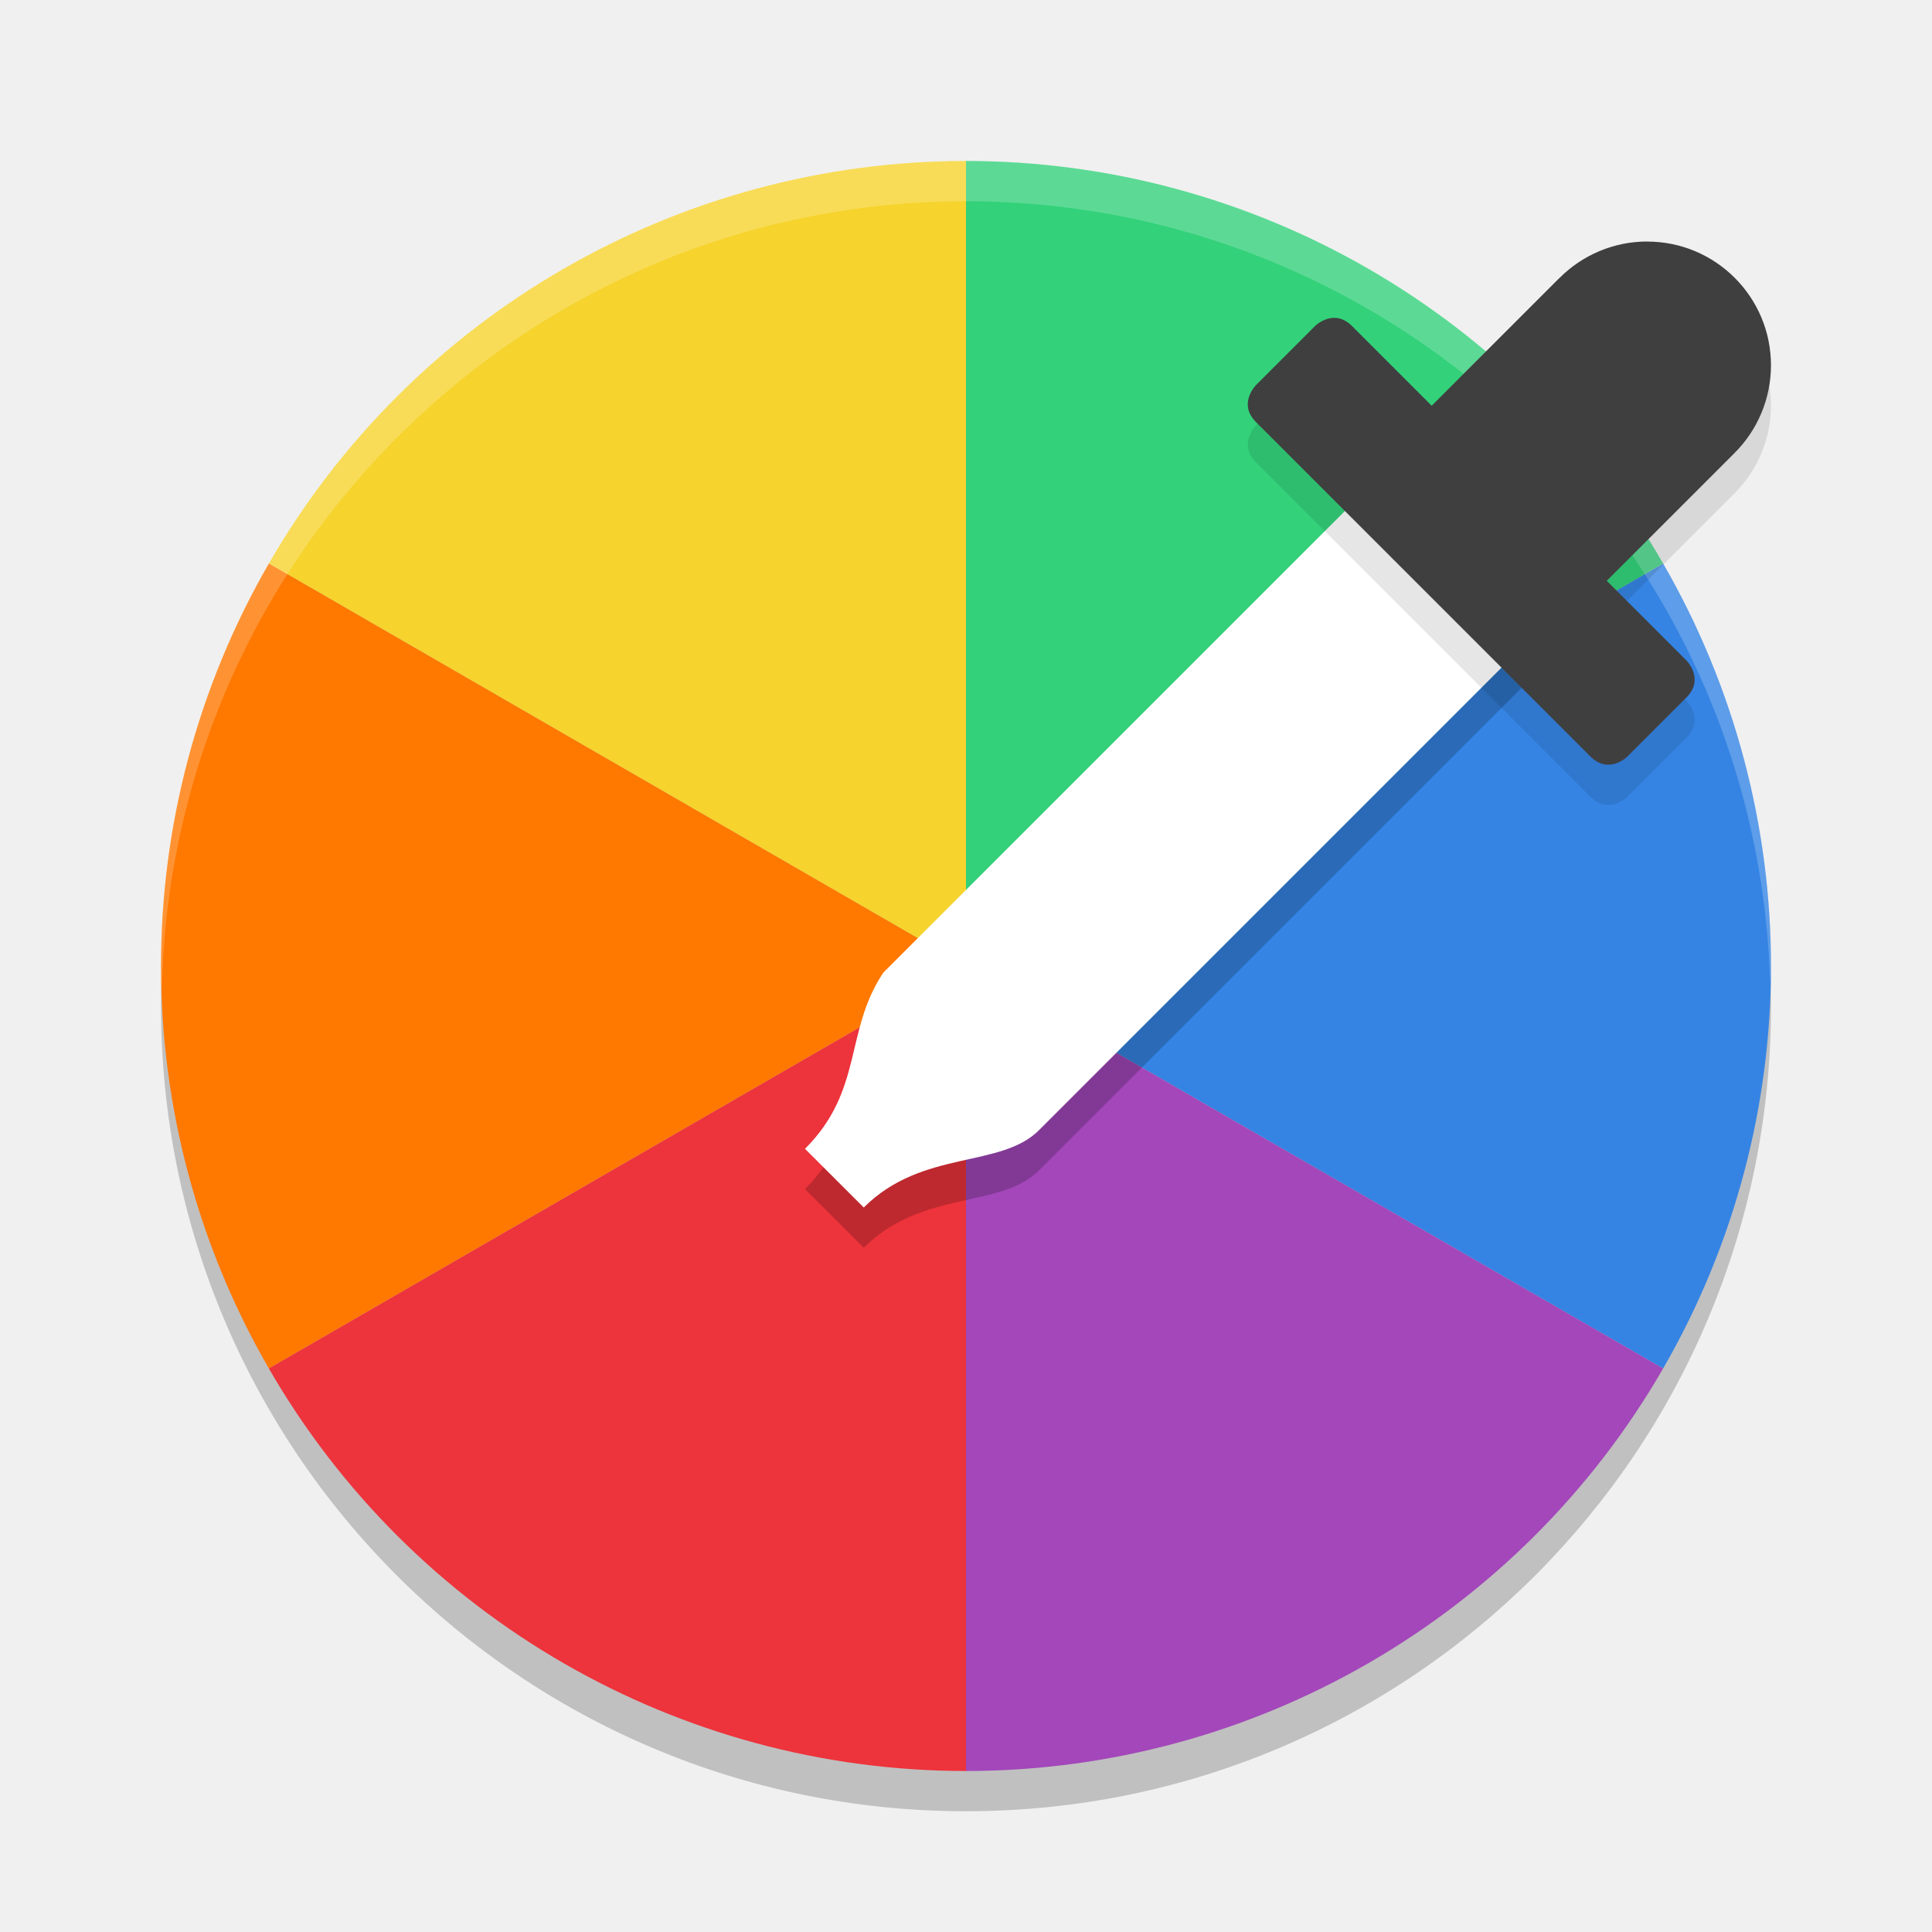
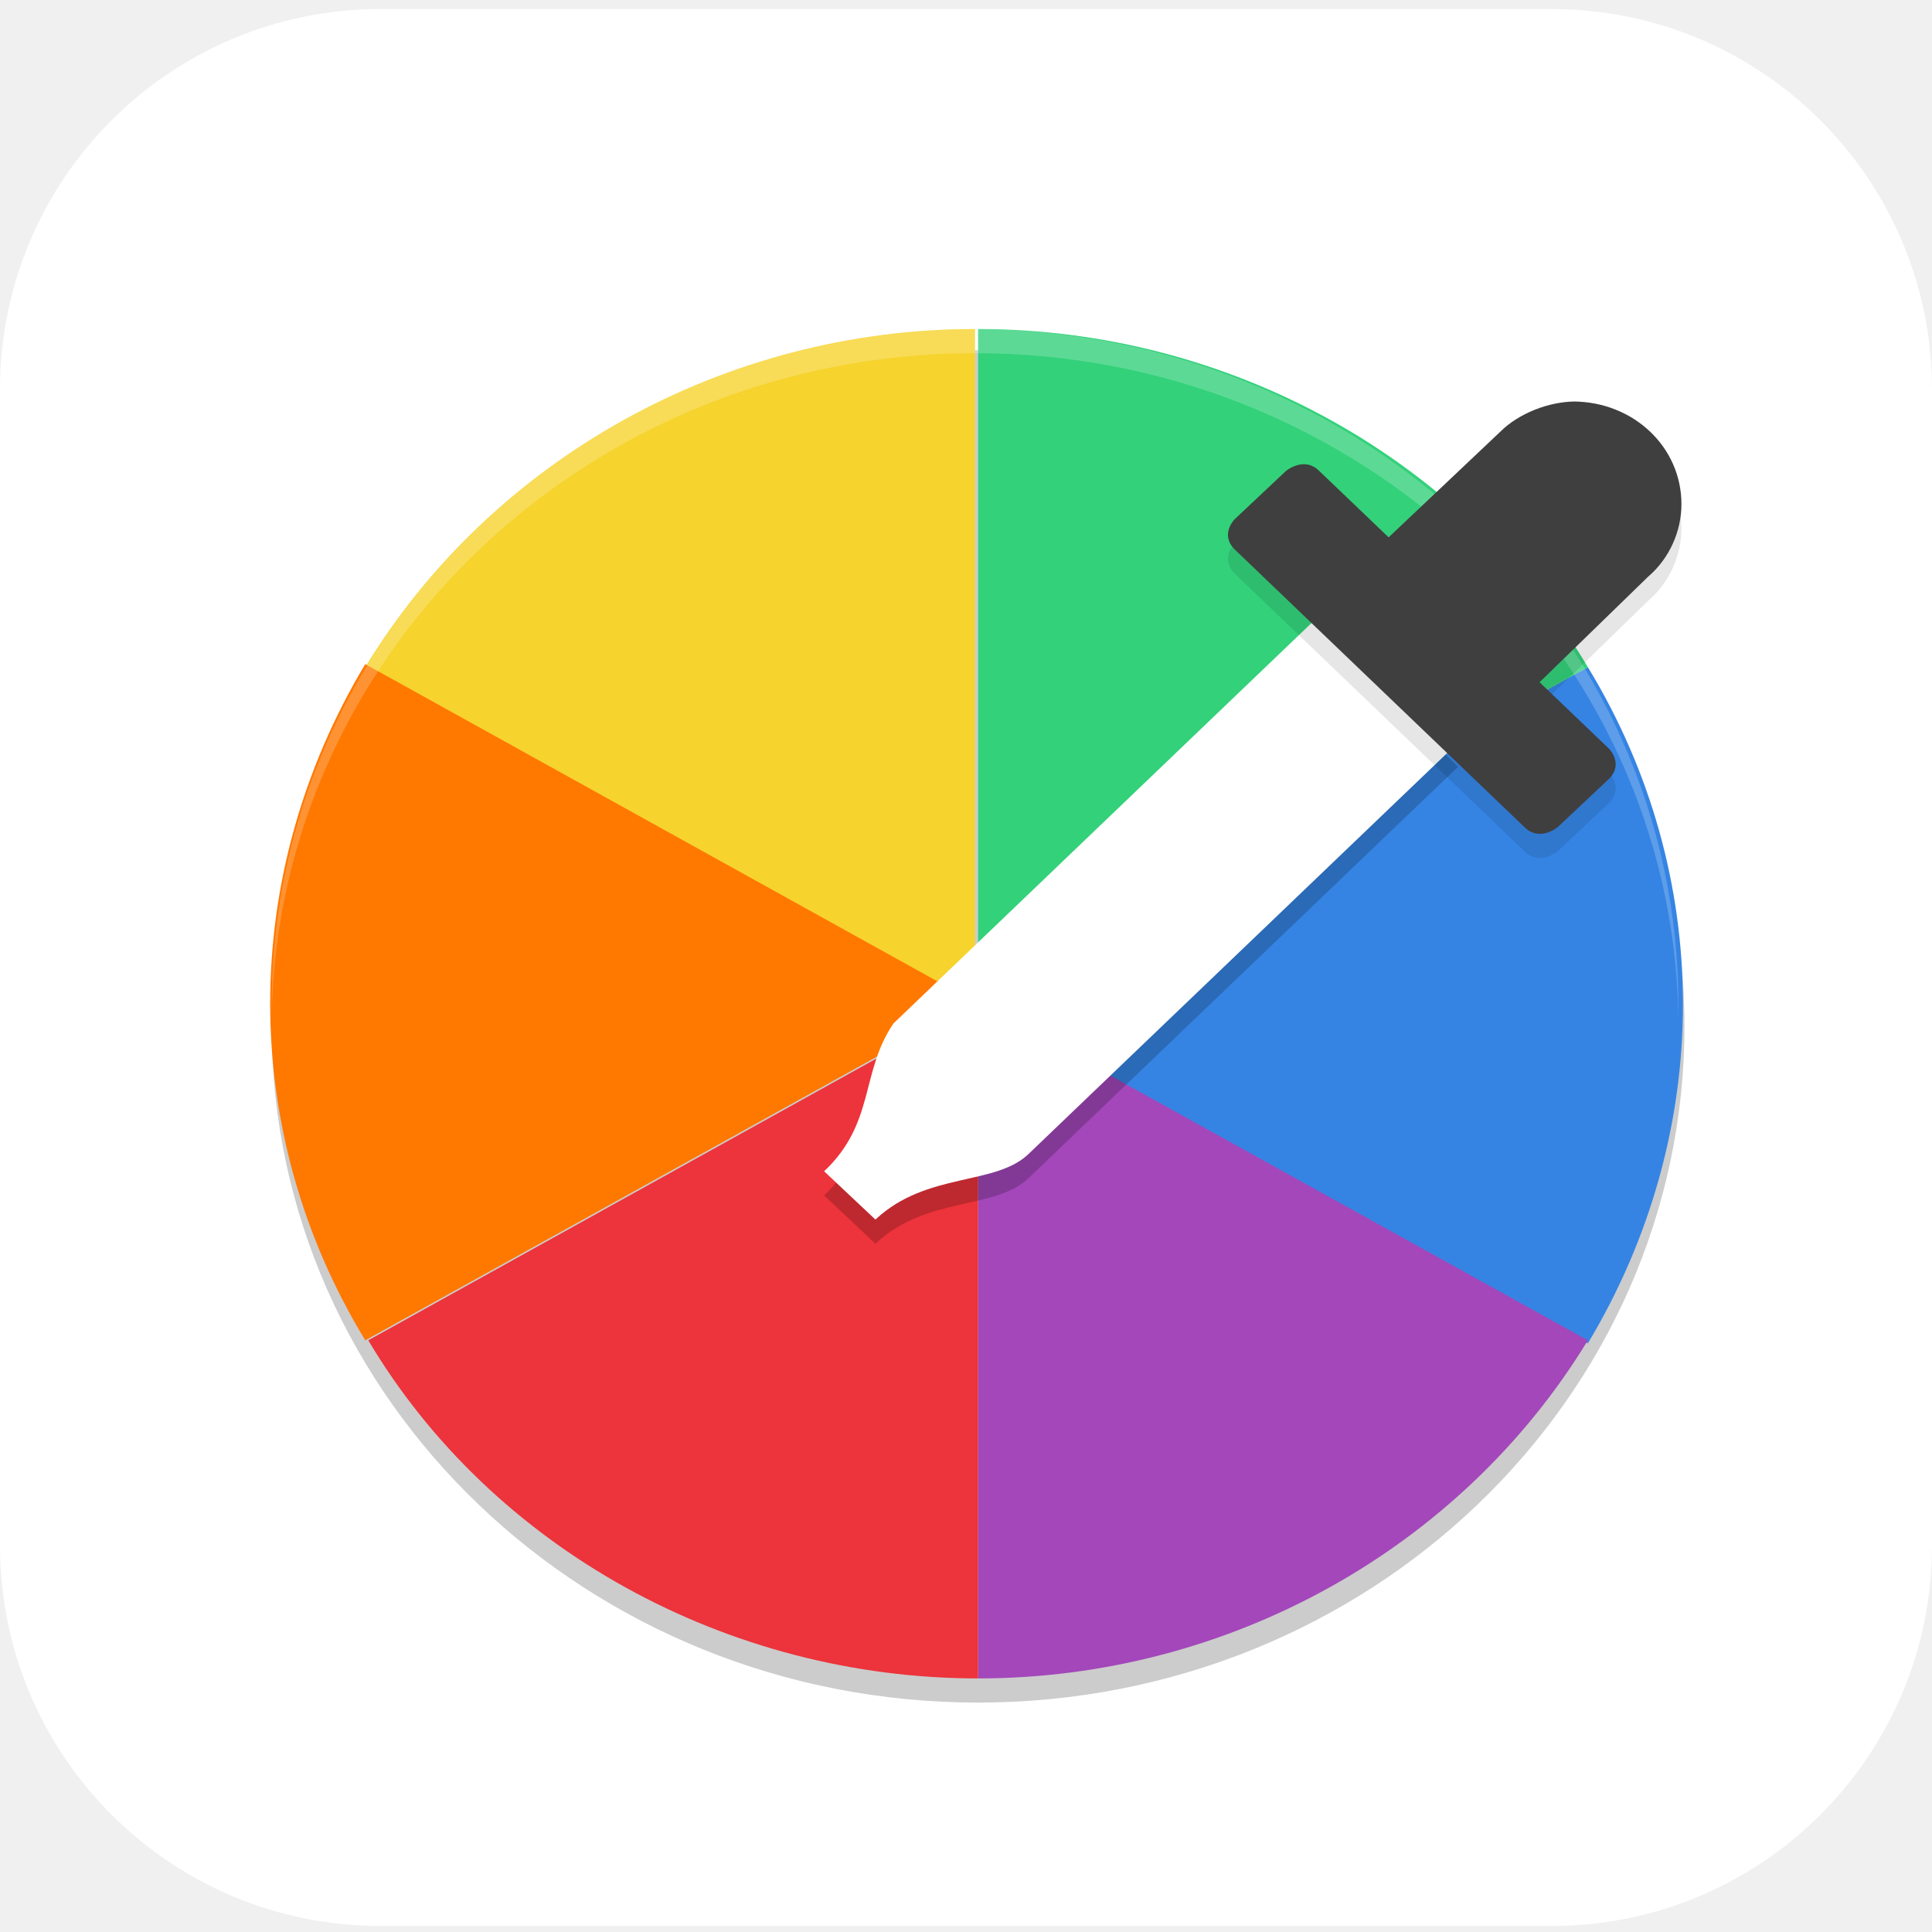
- <svg xmlns="http://www.w3.org/2000/svg" width="24" height="24" version="1.1">
-   <circle style="opacity:0.2" cx="12" cy="12.5" r="10" />
-   <path style="fill:#3584e4" d="m 20.66,7 a 10,10 0 0 1 0,10 L 12,12 Z" />
-   <path style="fill:#a347ba" d="M 20.66,17 A 10,10 0 0 1 12,22 V 12 Z" />
-   <path style="fill:#33d17a" d="m 12,2 a 10,10 0 0 1 8.66,5 L 12,12 Z" />
-   <path style="fill:#f6d32d" d="M 3.34,7 A 10,10 0 0 1 12,2 V 12 Z" />
-   <path style="fill:#ff7800" d="m 3.34,17 a 10,10 0 0 1 0,-10 L 12,12 Z" />
-   <path style="fill:#ed333b" d="M 12,22 A 10,10 0 0 1 3.34,17 L 12,12 Z" />
-   <path style="opacity:0.2" d="m 17.048,6.507 -6.075,6.075 c -0.487,0.73 -0.243,1.459 -0.973,2.189 L 10.73,15.5 c 0.73,-0.73 1.716,-0.478 2.189,-0.973 l 6.075,-6.075 z" />
-   <path style="fill:#ffffff" d="m 17.048,6.007 -6.075,6.075 c -0.487,0.73 -0.243,1.459 -0.973,2.189 L 10.73,15 c 0.73,-0.73 1.716,-0.478 2.189,-0.973 l 6.075,-6.075 z" />
-   <path style="opacity:0.2;fill:#ffffff" d="M 12,2 A 10,10 0 0 0 2,12 10,10 0 0 0 2.011,12.291 10,10 0 0 1 12,2.5 10,10 0 0 1 21.989,12.209 10,10 0 0 0 22,12 10,10 0 0 0 12,2 Z" />
-   <path style="opacity:0.1" d="m 20.462,3.5 a 1.538,1.538 0 0 0 -1.094,0.458 l -7.5e-4,-7.35e-4 L 17.785,5.54 16.796,4.551 c -0.231,-0.231 -0.461,0 -0.461,0 l -0.732,0.732 c 0,0 -0.231,0.231 0,0.461 l 4.153,4.153 c 0.231,0.231 0.461,0 0.461,0 l 0.732,-0.732 c 0.231,-0.231 0,-0.461 0,-0.461 l -0.989,-0.989 1.573,-1.573 0.009,-0.009 -2.45e-4,-2.45e-4 a 1.538,1.538 0 0 0 0.458,-1.094 c 0,-0.85 -0.689,-1.538 -1.538,-1.538 z" font-weight="400" overflow="visible" />
-   <path style="fill:#3f3f3f" d="m 20.462,3 a 1.538,1.538 0 0 0 -1.094,0.458 l -7.5e-4,-7.35e-4 L 17.785,5.04 16.796,4.051 c -0.231,-0.231 -0.461,0 -0.461,0 L 15.603,4.783 c 0,0 -0.231,0.231 0,0.461 l 4.153,4.153 c 0.231,0.231 0.461,0 0.461,0 l 0.732,-0.732 c 0.231,-0.231 0,-0.461 0,-0.461 l -0.989,-0.989 1.573,-1.573 0.009,-0.009 -2.45e-4,-2.45e-4 a 1.538,1.538 0 0 0 0.458,-1.094 c 0,-0.85 -0.689,-1.538 -1.538,-1.538 z" font-weight="400" overflow="visible" />
+ <svg xmlns="http://www.w3.org/2000/svg" id="_图层_1" data-name="图层_1" version="1.1" viewBox="0 0 64 64" width="24" height="24">
+   <defs>
+     <style>
+       .st0 {
+         fill: #3f3f3f;
+       }
+ 
+       .st1, .st2 {
+         fill: #fff;
+       }
+ 
+       .st3 {
+         fill: #ed333b;
+       }
+ 
+       .st4 {
+         opacity: .1;
+       }
+ 
+       .st4, .st5, .st2 {
+         isolation: isolate;
+       }
+ 
+       .st6 {
+         fill: #f6d32d;
+       }
+ 
+       .st5, .st2 {
+         opacity: .2;
+       }
+ 
+       .st7 {
+         fill: #33d17a;
+       }
+ 
+       .st8 {
+         fill: #3584e4;
+       }
+ 
+       .st9 {
+         fill: #a347ba;
+       }
+ 
+       .st10 {
+         fill: #ff7800;
+       }
+     </style>
+   </defs>
+   <rect class="st1" y=".3" width="64" height="63.5" rx="12.6" ry="12.6" />
+   <ellipse class="st5" cx="32.4" cy="34" rx="23.4" ry="22.4" />
+   <path class="st8" d="M52.6,22.1c4.2,6.9,4.2,15.4,0,22.4l-20.2-11.2,20.2-11.2Z" />
+   <path class="st9" d="M52.6,44.4c-4.2,6.9-11.9,11.2-20.2,11.2v-22.4l20.2,11.2Z" />
+   <path class="st7" d="M32.4,10.9c8.3,0,16.1,4.3,20.2,11.2l-20.2,11.2V10.9Z" />
+   <path class="st6" d="M12.1,22.1c4.2-6.9,11.9-11.2,20.2-11.2v22.4l-20.2-11.2Z" />
+   <path class="st10" d="M12.1,44.4c-4.2-6.9-4.2-15.4,0-22.4l20.2,11.2-20.2,11.2Z" />
+   <path class="st2" d="M32.4,10.9c-12.9,0-23.4,10-23.4,22.4,0,0,0,0,0,0,0,.1,0,.3,0,.4.2-12.2,10.6-22,23.3-22,12.7,0,23.1,9.8,23.3,22,0-.1,0-.3,0-.4,0-12.4-10.5-22.4-23.4-22.4,0,0,0,0,0,0Z" />
+   <path class="st3" d="M32.4,55.6c-8.3,0-16.1-4.3-20.2-11.2l20.2-11.2v22.4Z" />
+   <path class="st5" d="M43.8,21.1l-14.2,13.6c-1.1,1.6-.6,3.3-2.3,4.9l1.7,1.6c1.7-1.6,4-1.1,5.1-2.2l14.2-13.6-4.5-4.4Z" />
+   <path class="st1" d="M43.8,20.3l-14.2,13.6c-1.1,1.6-.6,3.3-2.3,4.9l1.7,1.6c1.7-1.6,4-1.1,5.1-2.2l14.2-13.6-4.5-4.4Z" />
+   <path class="st4" d="M52.2,14.1c-.9,0-1.9.4-2.5,1h0s-3.7,3.5-3.7,3.5l-2.3-2.2c-.5-.5-1.1,0-1.1,0l-1.7,1.6s-.5.5,0,1l9.6,9.2c.5.5,1.1,0,1.1,0l1.7-1.6c.5-.5,0-1,0-1l-2.3-2.2,3.6-3.5h0s0,0,0,0c.7-.6,1.1-1.5,1.1-2.4,0-1.9-1.6-3.4-3.6-3.4h0Z" />
+   <path class="st0" d="M52.2,13.3c-.9,0-1.9.4-2.5,1h0s-3.7,3.5-3.7,3.5l-2.3-2.2c-.5-.5-1.1,0-1.1,0l-1.7,1.6s-.5.5,0,1l9.6,9.2c.5.5,1.1,0,1.1,0l1.7-1.6c.5-.5,0-1,0-1l-2.3-2.2,3.6-3.5h0s0,0,0,0c.7-.6,1.1-1.5,1.1-2.4,0-1.9-1.6-3.4-3.6-3.4h0Z" />
</svg>
